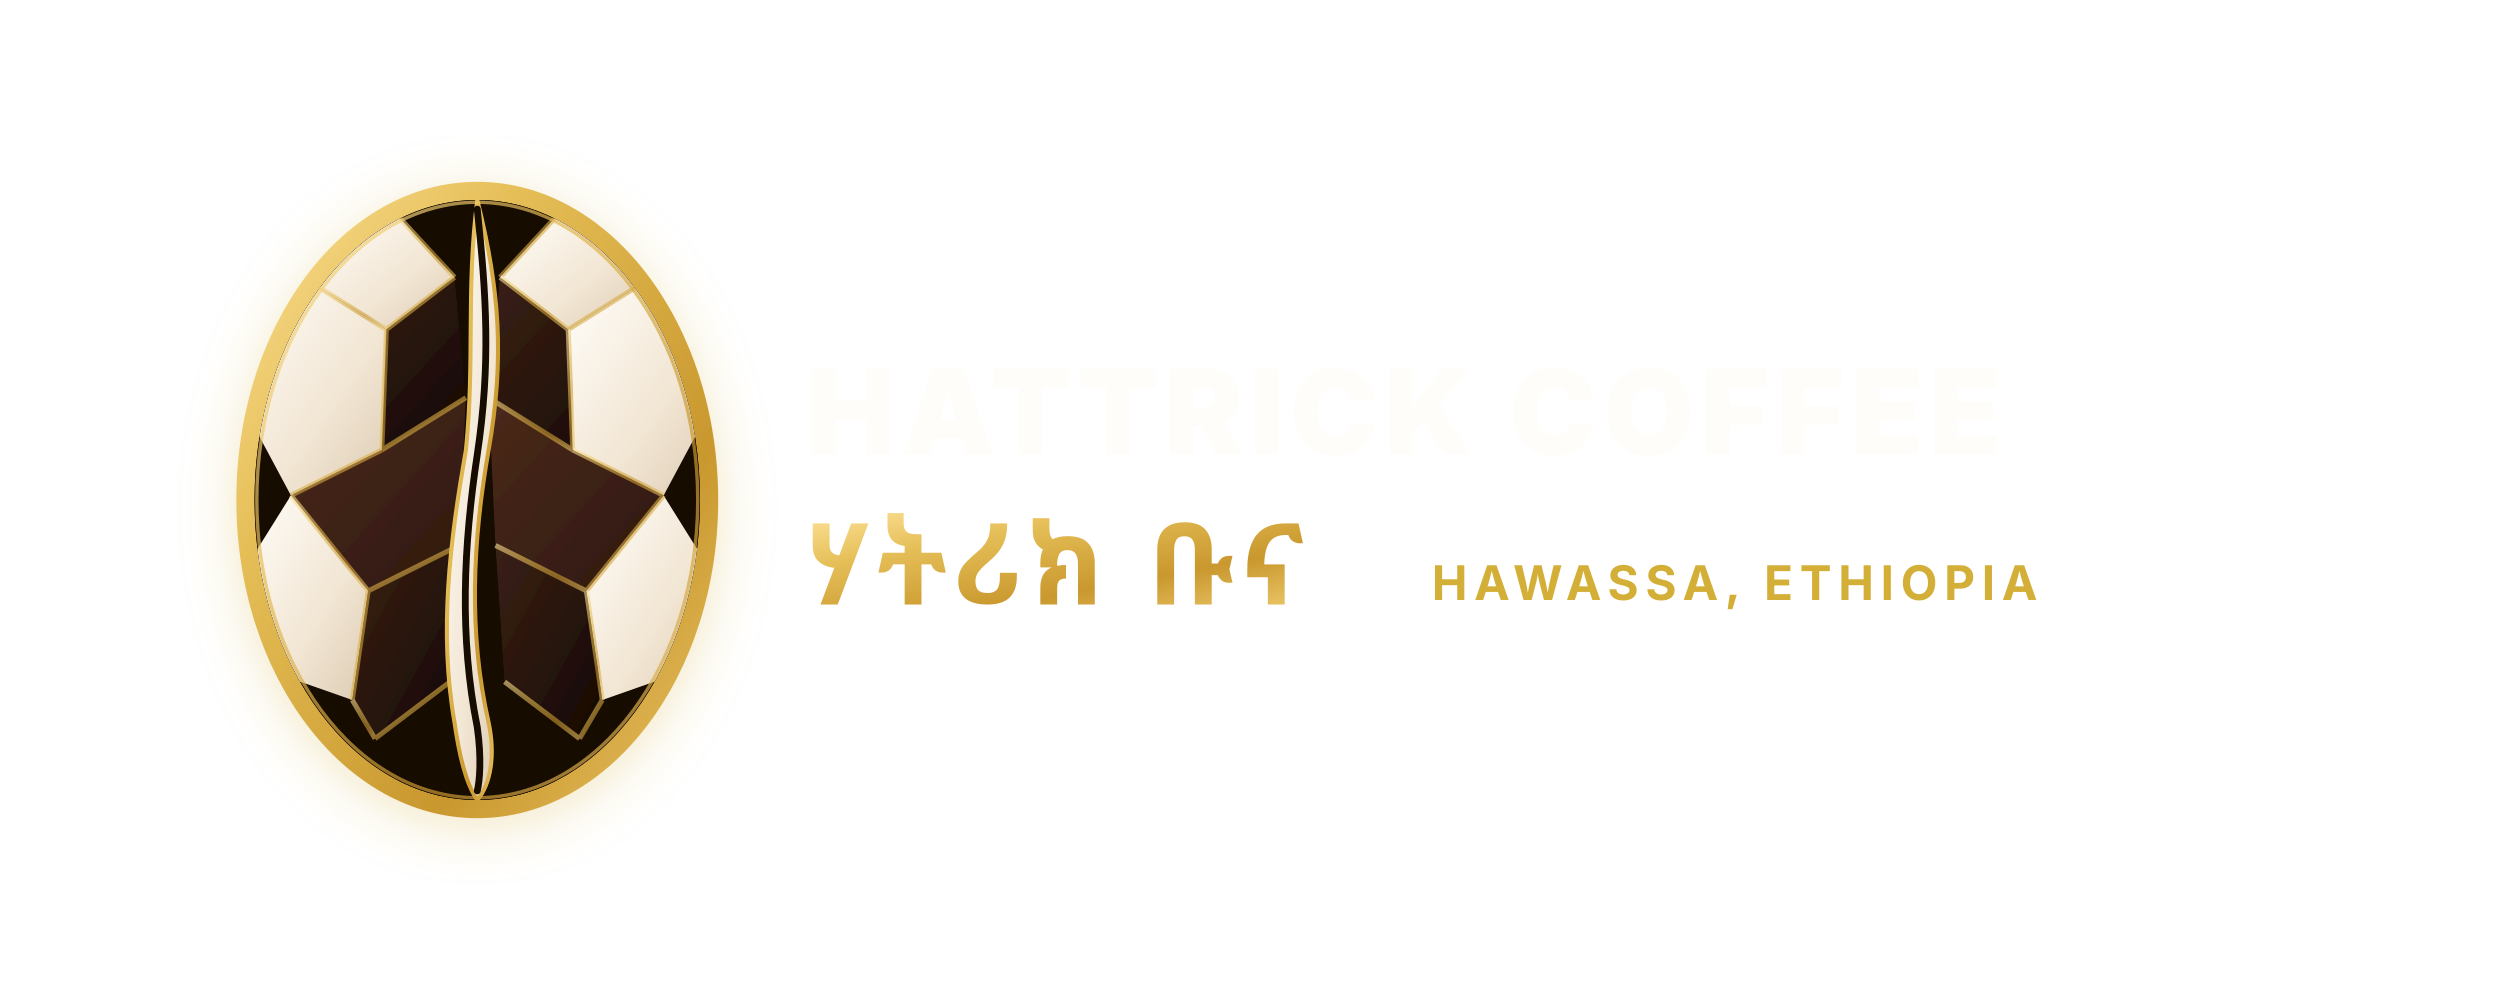
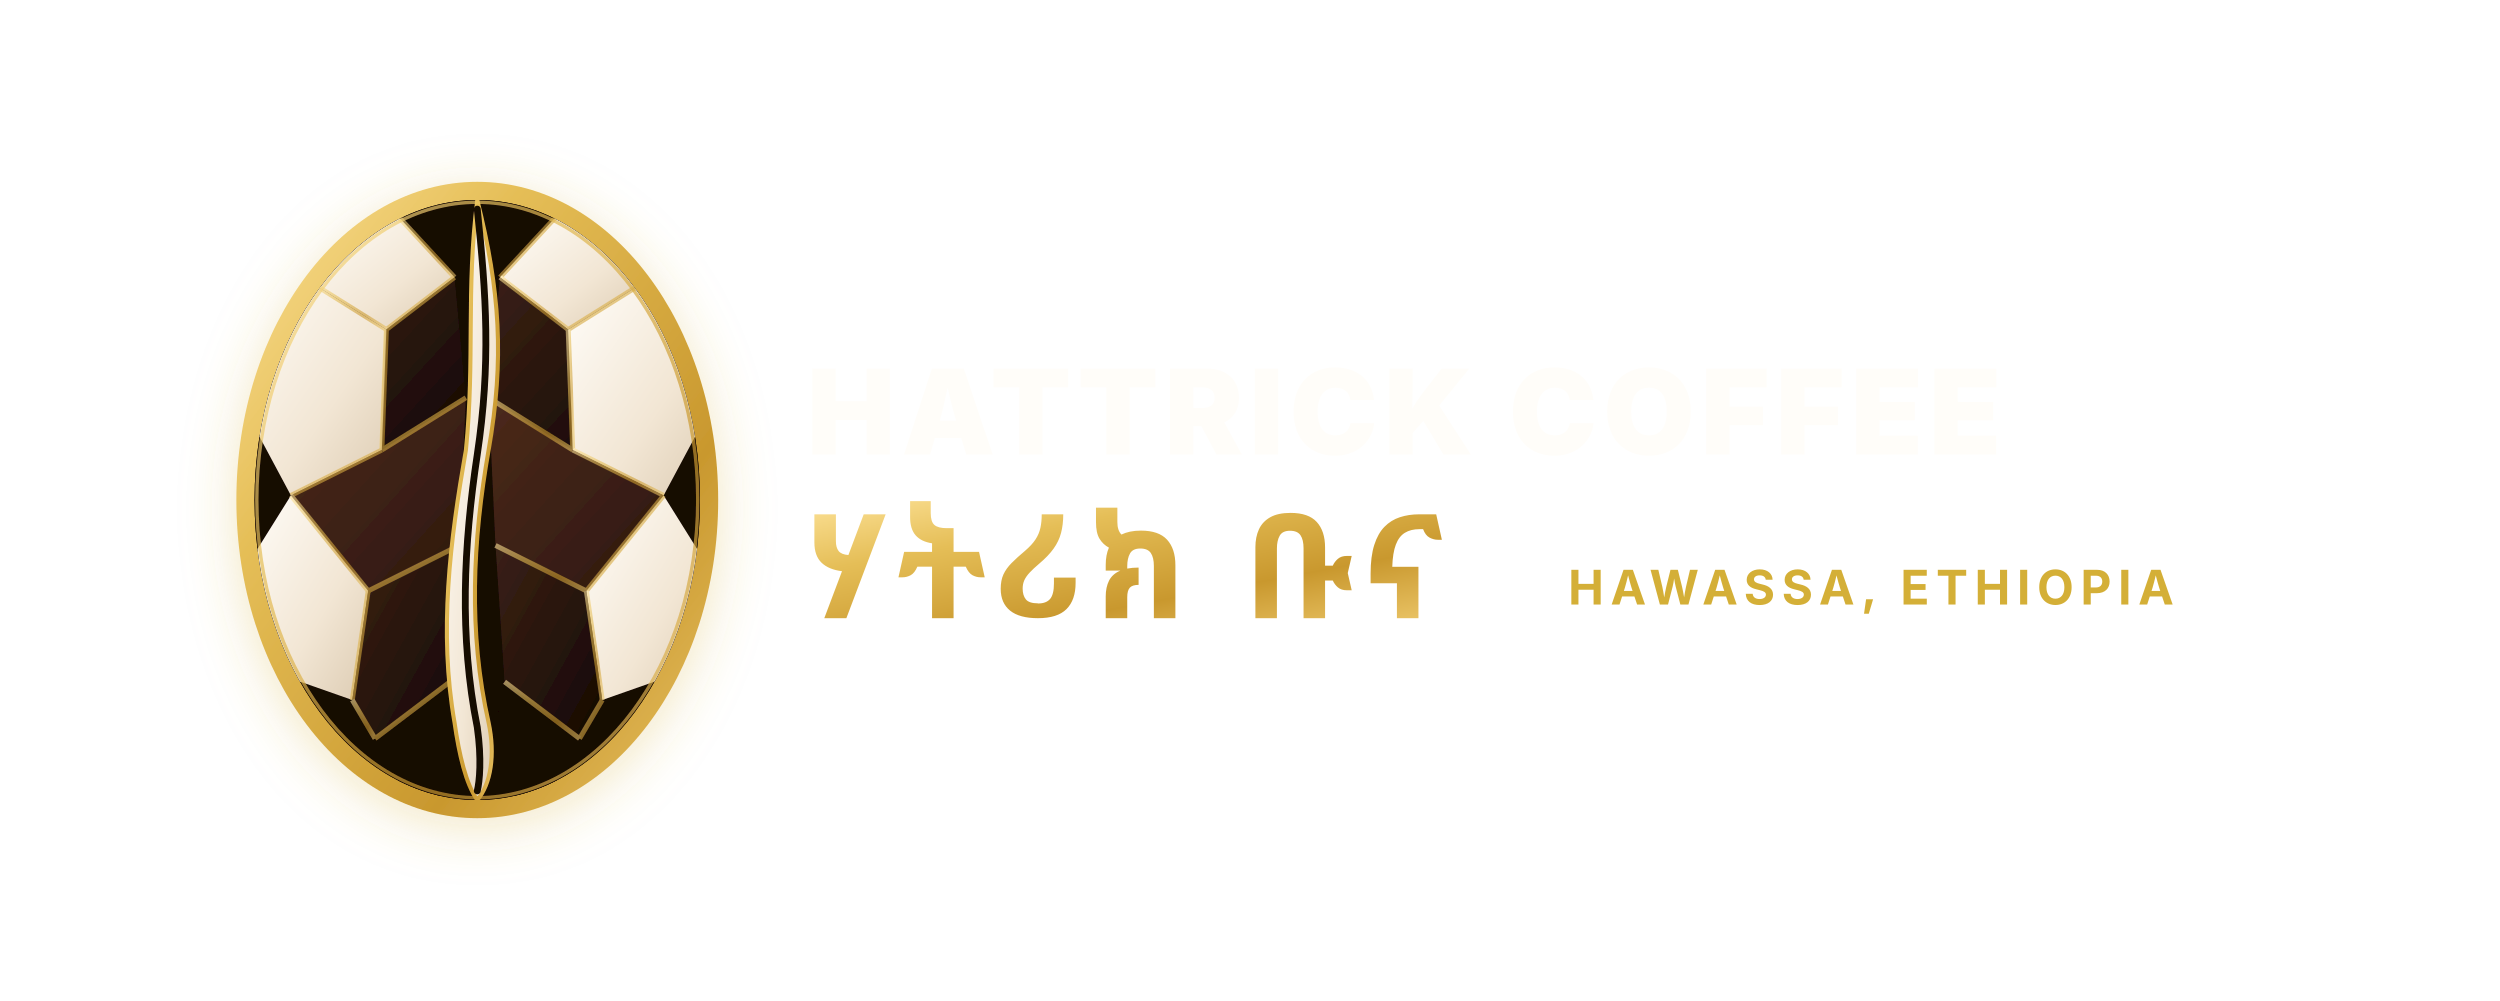
<svg xmlns="http://www.w3.org/2000/svg" viewBox="0 0 1100 440" width="100%" height="100%">
  <defs>
    <linearGradient id="goldRimDark" x1="0%" y1="0%" x2="100%" y2="100%">
      <stop offset="0%" stop-color="#FCE196" />
      <stop offset="30%" stop-color="#E5BE57" />
      <stop offset="70%" stop-color="#C9982E" />
      <stop offset="100%" stop-color="#EAC466" />
    </linearGradient>
    <linearGradient id="espressoFacetDark2" x1="0%" y1="0%" x2="100%" y2="100%">
      <stop offset="0%" stop-color="#3A2115" />
      <stop offset="50%" stop-color="#28150D" />
      <stop offset="100%" stop-color="#140702" />
    </linearGradient>
    <linearGradient id="espressoFacetMid2" x1="0%" y1="0%" x2="100%" y2="100%">
      <stop offset="0%" stop-color="#4B2A1B" />
      <stop offset="100%" stop-color="#2E170E" />
    </linearGradient>
    <linearGradient id="creamFacetDark" x1="0%" y1="0%" x2="100%" y2="100%">
      <stop offset="0%" stop-color="#FFFDF9" />
      <stop offset="60%" stop-color="#F2E6D4" />
      <stop offset="100%" stop-color="#DCCBB2" />
    </linearGradient>
    <clipPath id="ovalBeanClipDark">
      <ellipse cx="210" cy="220" rx="98" ry="132" />
    </clipPath>
    <filter id="markGlowDark" x="-20%" y="-20%" width="140%" height="140%">
      <feDropShadow dx="0" dy="4" stdDeviation="12" flood-color="#D4AF37" flood-opacity="0.3" />
    </filter>
  </defs>
  <g id="emblem-group-dark" filter="url(#markGlowDark)">
    <ellipse cx="210" cy="220" rx="106" ry="140" fill="url(#goldRimDark)" />
    <ellipse cx="210" cy="220" rx="98" ry="132" fill="#140904" />
    <g clip-path="url(#ovalBeanClipDark)">
      <rect x="100" y="80" width="220" height="280" fill="#140702" />
      <polygon points="175,95 200,122 170,145 138,125 152,98" fill="url(#creamFacetDark)" />
      <polygon points="170,145 200,122 205,175 168,198 135,178" fill="url(#espressoFacetDark2)" />
      <polygon points="138,125 170,145 168,198 128,218 105,175" fill="url(#creamFacetDark)" />
      <polygon points="168,198 205,175 202,240 162,260 128,218" fill="url(#espressoFacetMid2)" />
      <polygon points="128,218 162,260 155,308 118,295 108,250" fill="url(#creamFacetDark)" />
      <polygon points="162,260 202,240 198,300 165,325 155,308" fill="url(#espressoFacetDark2)" />
      <polygon points="165,325 198,300 208,348 180,352" fill="#140702" />
      <polygon points="220,122 245,95 268,98 282,125 250,145" fill="url(#creamFacetDark)" />
      <polygon points="220,122 250,145 285,178 252,198 215,175" fill="url(#espressoFacetDark2)" />
      <polygon points="250,145 282,125 315,175 292,218 252,198" fill="url(#creamFacetDark)" />
      <polygon points="215,175 252,198 292,218 258,260 218,240" fill="url(#espressoFacetMid2)" />
      <polygon points="292,218 312,250 302,295 265,308 258,260" fill="url(#creamFacetDark)" />
      <polygon points="218,240 258,260 265,308 255,325 222,300" fill="url(#espressoFacetDark2)" />
      <polygon points="222,300 255,325 240,352 212,348" fill="#140702" />
      <g stroke="url(#goldRimDark)" stroke-width="2.2" stroke-linejoin="round" opacity="0.6">
        <line x1="175" y1="95" x2="200" y2="122" />
        <line x1="200" y1="122" x2="170" y2="145" />
        <line x1="170" y1="145" x2="138" y2="125" />
        <line x1="170" y1="145" x2="168" y2="198" />
        <line x1="168" y1="198" x2="128" y2="218" />
        <line x1="168" y1="198" x2="205" y2="175" />
        <line x1="162" y1="260" x2="128" y2="218" />
        <line x1="162" y1="260" x2="202" y2="240" />
        <line x1="162" y1="260" x2="155" y2="308" />
        <line x1="155" y1="308" x2="165" y2="325" />
        <line x1="165" y1="325" x2="198" y2="300" />
        <line x1="245" y1="95" x2="220" y2="122" />
        <line x1="220" y1="122" x2="250" y2="145" />
        <line x1="250" y1="145" x2="282" y2="125" />
        <line x1="250" y1="145" x2="252" y2="198" />
        <line x1="252" y1="198" x2="292" y2="218" />
        <line x1="252" y1="198" x2="215" y2="175" />
        <line x1="258" y1="260" x2="292" y2="218" />
        <line x1="258" y1="260" x2="218" y2="240" />
        <line x1="258" y1="260" x2="265" y2="308" />
        <line x1="265" y1="308" x2="255" y2="325" />
        <line x1="255" y1="325" x2="222" y2="300" />
      </g>
      <path d="M 210 88                C 220 128, 222 158, 215 198                C 208 238, 206 278, 215 318                C 218 332, 216 345, 210 352                C 205 345, 202 332, 200 318                C 193 278, 198 238, 205 198                C 209 158, 205 128, 210 88 Z" fill="url(#creamFacetDark)" stroke="url(#goldRimDark)" stroke-width="1.8" />
      <path d="M 210 92                C 214 130, 216 160, 210 200                C 204 240, 202 280, 210 320                C 212 334, 211 344, 210 348" fill="none" stroke="#140702" stroke-width="3" stroke-linecap="round" />
    </g>
    <ellipse cx="210" cy="220" rx="97" ry="131" fill="none" stroke="url(#goldRimDark)" stroke-width="1.5" stroke-opacity="0.7" />
  </g>
  <g id="typography-group-dark">
    <text x="355" y="200" font-family="'Plus Jakarta Sans', 'Montserrat', 'Inter', -apple-system, sans-serif" font-size="52" font-weight="900" letter-spacing="0.05em" fill="#FFFDF9">
      HATTRICK COFFEE
    </text>
-     <text x="355" y="266" font-family="'Noto Sans Ethiopic', 'Nyala', 'Abyssinica SIL', sans-serif" font-size="50" font-weight="900" letter-spacing="0.06em" fill="url(#goldRimDark)">
+     <text x="355" y="272" font-family="'Noto Sans Ethiopic', 'Nyala', 'Abyssinica SIL', sans-serif" font-size="64" font-weight="900" letter-spacing="0.06em" fill="url(#goldRimDark)">
      ሃትሪክ ቡና
    </text>
-     <text x="630" y="264" font-family="'Plus Jakarta Sans', 'Inter', -apple-system, sans-serif" font-size="21" font-weight="700" letter-spacing="0.14em" fill="#D4AF37">
+     <text x="690" y="266" font-family="'Plus Jakarta Sans', 'Inter', -apple-system, sans-serif" font-size="21" font-weight="700" letter-spacing="0.14em" fill="#D4AF37">
      HAWASSA, ETHIOPIA
    </text>
  </g>
</svg>
